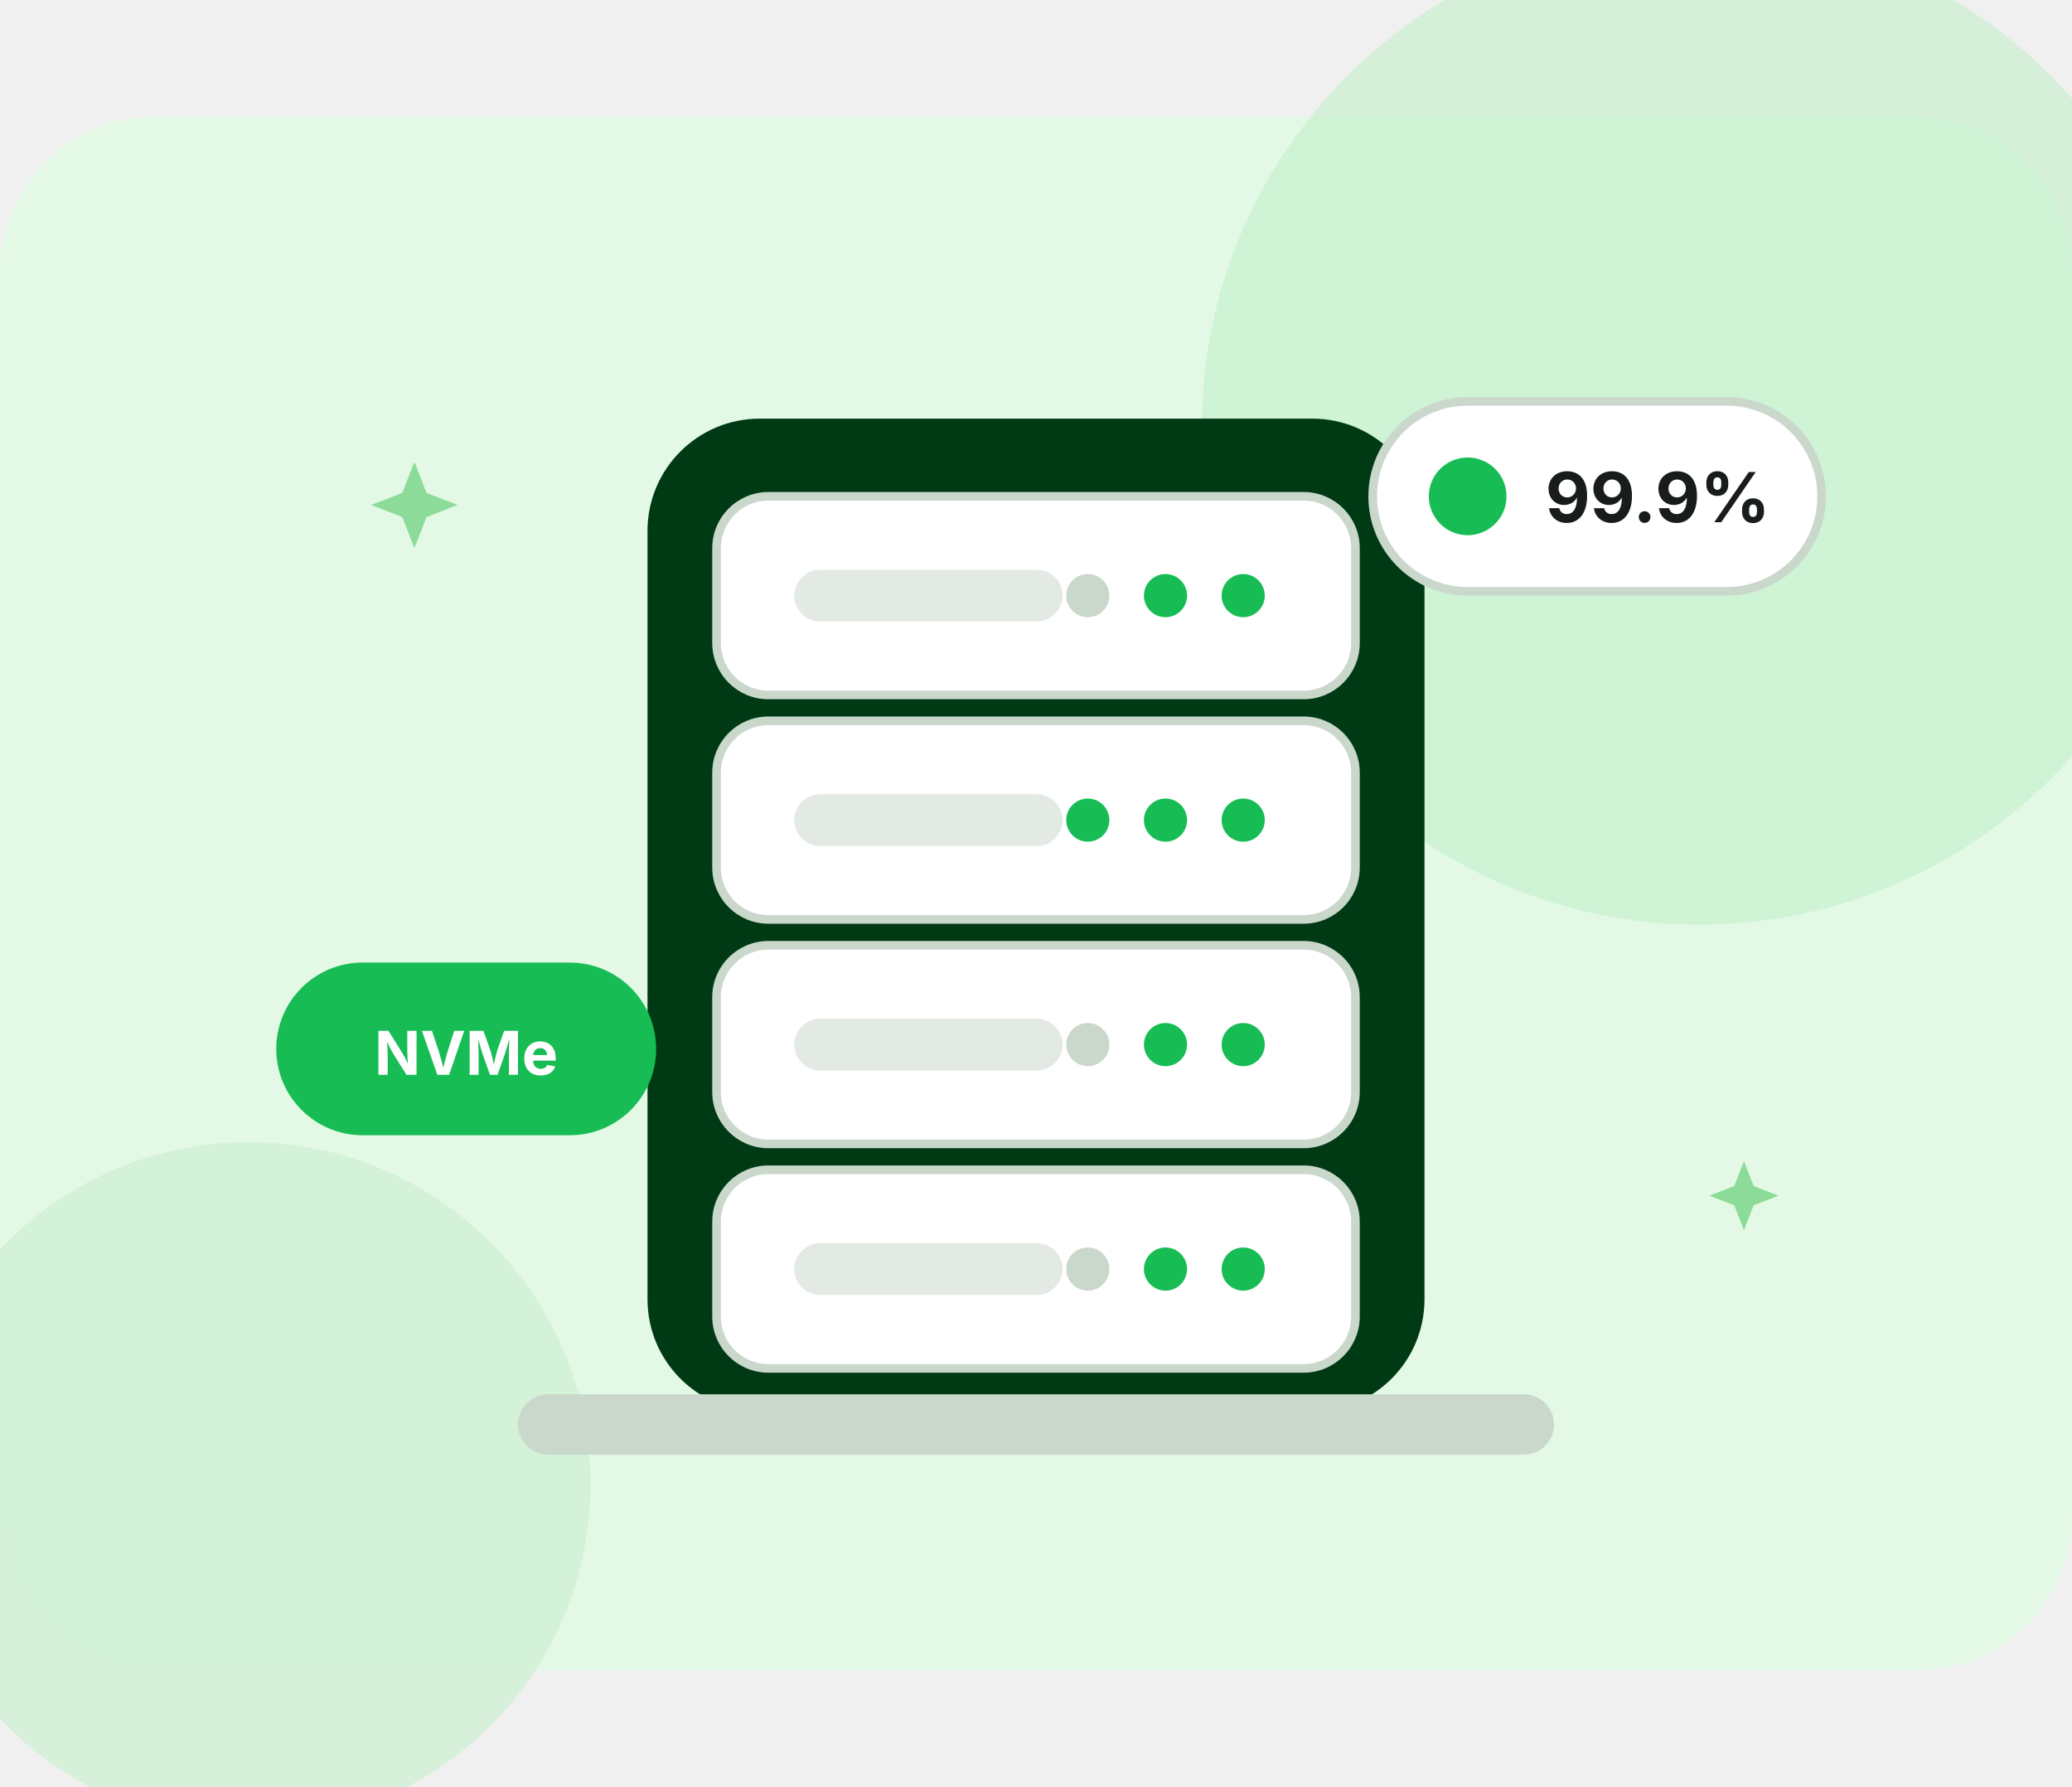
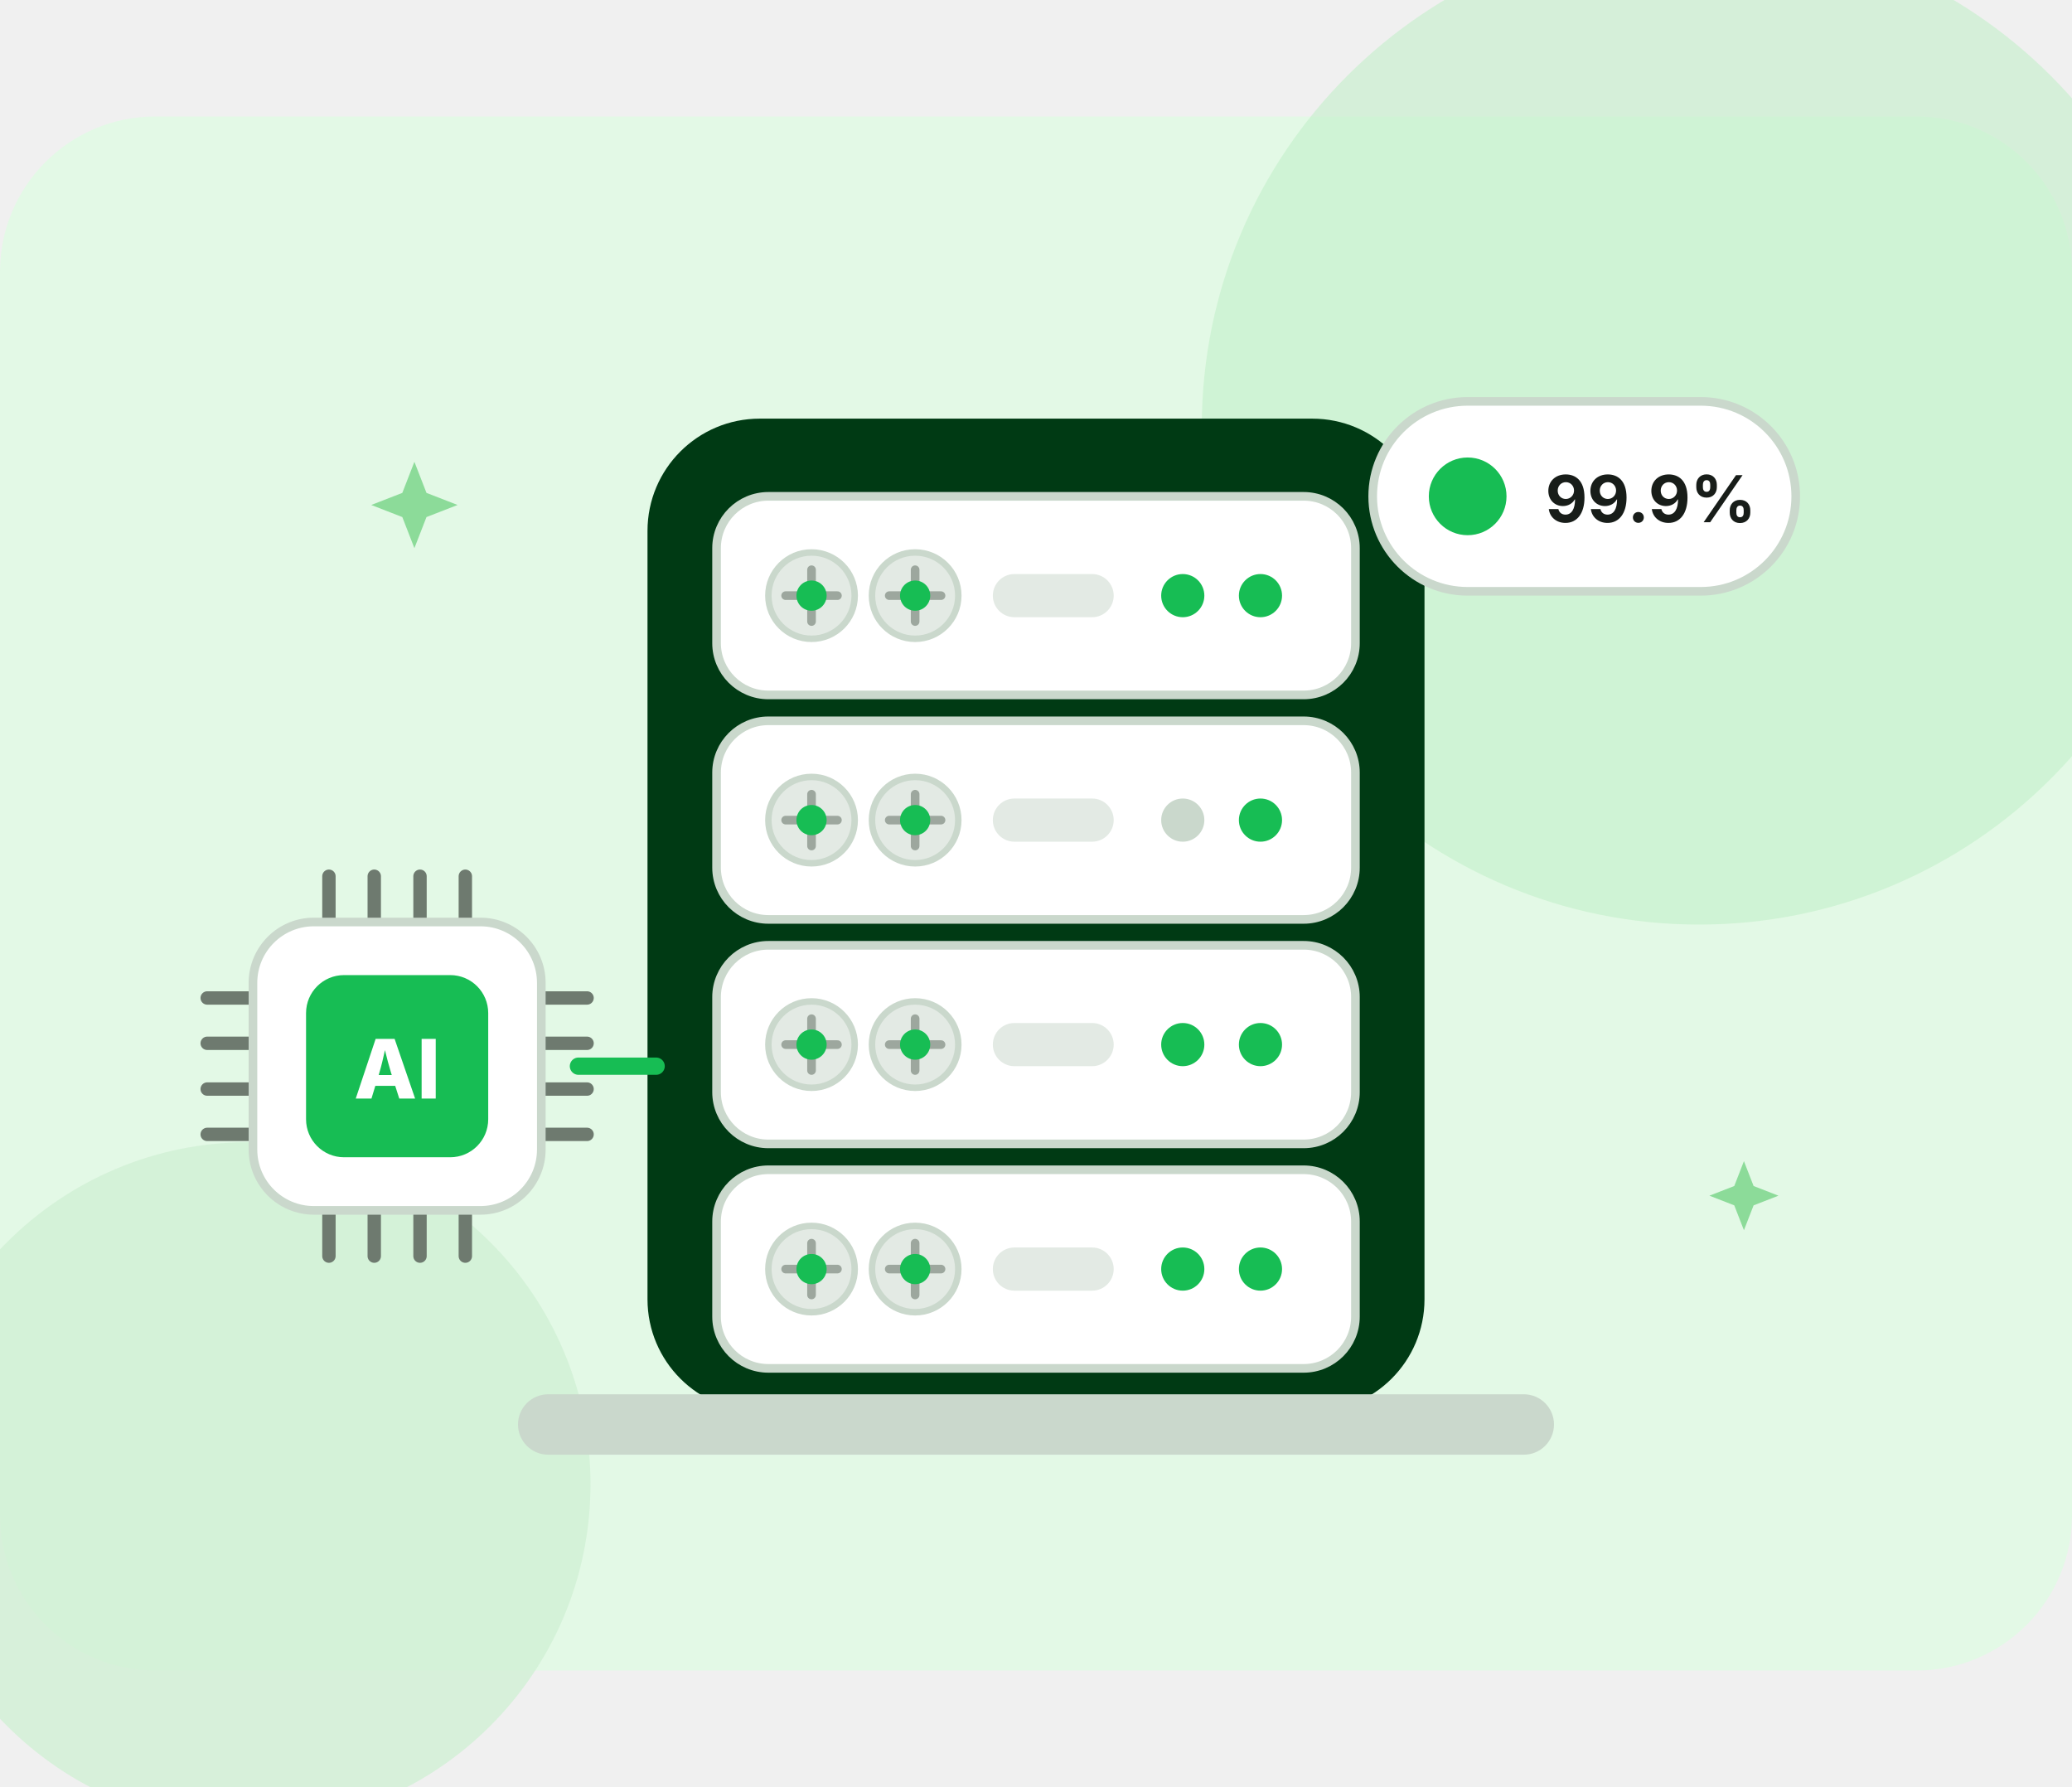
<svg xmlns="http://www.w3.org/2000/svg" width="625" height="539" viewBox="0 0 480 360" preserveAspectRatio="xMidYMid meet" role="img" aria-hidden="true">
  <rect x="0" y="0" width="480" height="360" rx="36" fill="#E3F9E6" />
  <circle cx="393.6" cy="72" r="115.2" fill="#BFEFC6" opacity=".55" />
  <circle cx="57.6" cy="316.8" r="79.2" fill="#D1F0D5" opacity=".8" />
  <rect x="150" y="70" width="180" height="230" rx="26" fill="#003A14" />
  <rect x="166" y="88" width="148" height="46" rx="12" fill="#FFFFFF" stroke="#CAD8CC" stroke-width="2" />
-   <rect x="184" y="105" width="62.16" height="12" rx="6" fill="#E3EAE4" />
-   <circle cx="288" cy="111" r="5" fill="#17BD54" />
-   <circle cx="270" cy="111" r="5" fill="#17BD54" />
-   <circle cx="252" cy="111" r="5" fill="#CAD8CC" />
+   <circle cx="188" cy="111" r="10" fill="#E3EAE4" stroke="#CAD8CC" stroke-width="1.5" />
+   <path d="M182 111h12M188 105v12" stroke="#6E7A6F" stroke-width="2" stroke-linecap="round" opacity=".6" />
+   <circle cx="188" cy="111" r="3.5" fill="#17BD54" />
+   <circle cx="212" cy="111" r="10" fill="#E3EAE4" stroke="#CAD8CC" stroke-width="1.5" />
+   <path d="M206 111h12M212 105v12" stroke="#6E7A6F" stroke-width="2" stroke-linecap="round" opacity=".6" />
+   <circle cx="212" cy="111" r="3.5" fill="#17BD54" />
+   <rect x="230" y="106" width="28" height="10" rx="5" fill="#E3EAE4" />
+   <circle cx="292" cy="111" r="5" fill="#17BD54" />
+   <circle cx="274" cy="111" r="5" fill="#17BD54" />
  <rect x="166" y="140" width="148" height="46" rx="12" fill="#FFFFFF" stroke="#CAD8CC" stroke-width="2" />
-   <rect x="184" y="157" width="62.16" height="12" rx="6" fill="#E3EAE4" />
-   <circle cx="288" cy="163" r="5" fill="#17BD54" />
-   <circle cx="270" cy="163" r="5" fill="#17BD54" />
-   <circle cx="252" cy="163" r="5" fill="#17BD54" />
+   <circle cx="188" cy="163" r="10" fill="#E3EAE4" stroke="#CAD8CC" stroke-width="1.5" />
+   <path d="M182 163h12M188 157v12" stroke="#6E7A6F" stroke-width="2" stroke-linecap="round" opacity=".6" />
+   <circle cx="188" cy="163" r="3.5" fill="#17BD54" />
+   <circle cx="212" cy="163" r="10" fill="#E3EAE4" stroke="#CAD8CC" stroke-width="1.5" />
+   <path d="M206 163h12M212 157v12" stroke="#6E7A6F" stroke-width="2" stroke-linecap="round" opacity=".6" />
+   <circle cx="212" cy="163" r="3.5" fill="#17BD54" />
+   <rect x="230" y="158" width="28" height="10" rx="5" fill="#E3EAE4" />
+   <circle cx="292" cy="163" r="5" fill="#17BD54" />
+   <circle cx="274" cy="163" r="5" fill="#CAD8CC" />
  <rect x="166" y="192" width="148" height="46" rx="12" fill="#FFFFFF" stroke="#CAD8CC" stroke-width="2" />
-   <rect x="184" y="209" width="62.16" height="12" rx="6" fill="#E3EAE4" />
-   <circle cx="288" cy="215" r="5" fill="#17BD54" />
-   <circle cx="270" cy="215" r="5" fill="#17BD54" />
-   <circle cx="252" cy="215" r="5" fill="#CAD8CC" />
+   <circle cx="188" cy="215" r="10" fill="#E3EAE4" stroke="#CAD8CC" stroke-width="1.5" />
+   <path d="M182 215h12M188 209v12" stroke="#6E7A6F" stroke-width="2" stroke-linecap="round" opacity=".6" />
+   <circle cx="188" cy="215" r="3.5" fill="#17BD54" />
+   <circle cx="212" cy="215" r="10" fill="#E3EAE4" stroke="#CAD8CC" stroke-width="1.5" />
+   <path d="M206 215h12M212 209v12" stroke="#6E7A6F" stroke-width="2" stroke-linecap="round" opacity=".6" />
+   <circle cx="212" cy="215" r="3.5" fill="#17BD54" />
+   <rect x="230" y="210" width="28" height="10" rx="5" fill="#E3EAE4" />
+   <circle cx="292" cy="215" r="5" fill="#17BD54" />
+   <circle cx="274" cy="215" r="5" fill="#17BD54" />
  <rect x="166" y="244" width="148" height="46" rx="12" fill="#FFFFFF" stroke="#CAD8CC" stroke-width="2" />
-   <rect x="184" y="261" width="62.16" height="12" rx="6" fill="#E3EAE4" />
-   <circle cx="288" cy="267" r="5" fill="#17BD54" />
-   <circle cx="270" cy="267" r="5" fill="#17BD54" />
-   <circle cx="252" cy="267" r="5" fill="#CAD8CC" />
+   <circle cx="188" cy="267" r="10" fill="#E3EAE4" stroke="#CAD8CC" stroke-width="1.5" />
+   <path d="M182 267h12M188 261v12" stroke="#6E7A6F" stroke-width="2" stroke-linecap="round" opacity=".6" />
+   <circle cx="188" cy="267" r="3.5" fill="#17BD54" />
+   <circle cx="212" cy="267" r="10" fill="#E3EAE4" stroke="#CAD8CC" stroke-width="1.5" />
+   <path d="M206 267h12M212 261v12" stroke="#6E7A6F" stroke-width="2" stroke-linecap="round" opacity=".6" />
+   <circle cx="212" cy="267" r="3.5" fill="#17BD54" />
+   <rect x="230" y="262" width="28" height="10" rx="5" fill="#E3EAE4" />
+   <circle cx="292" cy="267" r="5" fill="#17BD54" />
+   <circle cx="274" cy="267" r="5" fill="#17BD54" />
  <rect x="120" y="296" width="240" height="14" rx="7" fill="#CAD8CC" />
  <g transform="translate(318 66)">
-     <rect width="104" height="44" rx="22" fill="#FFFFFF" stroke="#CAD8CC" stroke-width="2" />
+     <rect width="98" height="44" rx="22" fill="#FFFFFF" stroke="#CAD8CC" stroke-width="2" />
    <circle cx="22" cy="22" r="9" fill="#17BD54" />
-     <text x="40" y="28" font-family="Inter,Arial,sans-serif" font-size="16" font-weight="700" fill="#181D19">99.9%</text>
+     <text x="40" y="28" font-family="Inter,Arial,sans-serif" font-size="15" font-weight="700" fill="#181D19">99.9%</text>
  </g>
-   <g transform="translate(64 196)">
-     <rect width="88" height="40" rx="20" fill="#17BD54" />
-     <text x="44" y="26" text-anchor="middle" font-family="Inter,Arial,sans-serif" font-size="14" font-weight="700" fill="#FFFFFF">NVMe</text>
+   <path d="M134 220h18" stroke="#17BD54" stroke-width="4" stroke-linecap="round" />
+   <g transform="translate(48 176)">
+     <path d="M28.2 0v10.6M28.2 77.4v10.6M0 28.2h10.6M77.4 28.2h10.6M38.7 0v10.6M38.7 77.4v10.6M0 38.7h10.6M77.4 38.7h10.6M49.3 0v10.6M49.3 77.4v10.6M0 49.3h10.6M77.4 49.3h10.6M59.8 0v10.6M59.8 77.4v10.6M0 59.8h10.6M77.4 59.8h10.6" stroke="#6E7A6F" stroke-width="3.1" stroke-linecap="round" />
+     <rect x="10.6" y="10.6" width="66.8" height="66.8" rx="14.1" fill="#FFFFFF" stroke="#CAD8CC" stroke-width="2" />
+     <rect x="22.9" y="22.9" width="42.2" height="42.2" rx="8.8" fill="#17BD54" />
+     <text x="44" y="51.5" text-anchor="middle" font-family="Inter,Arial,sans-serif" font-size="19" font-weight="800" fill="#FFFFFF">AI</text>
  </g>
  <path d="M96 80 L98.8 87.2 L106 90 L98.8 92.8 L96 100 L93.2 92.8 L86 90 L93.2 87.2Z" fill="#8CDB99" />
  <path d="M404 242 L406.24 247.76 L412 250 L406.24 252.24 L404 258 L401.76 252.24 L396 250 L401.76 247.76Z" fill="#8CDB99" />
</svg>
